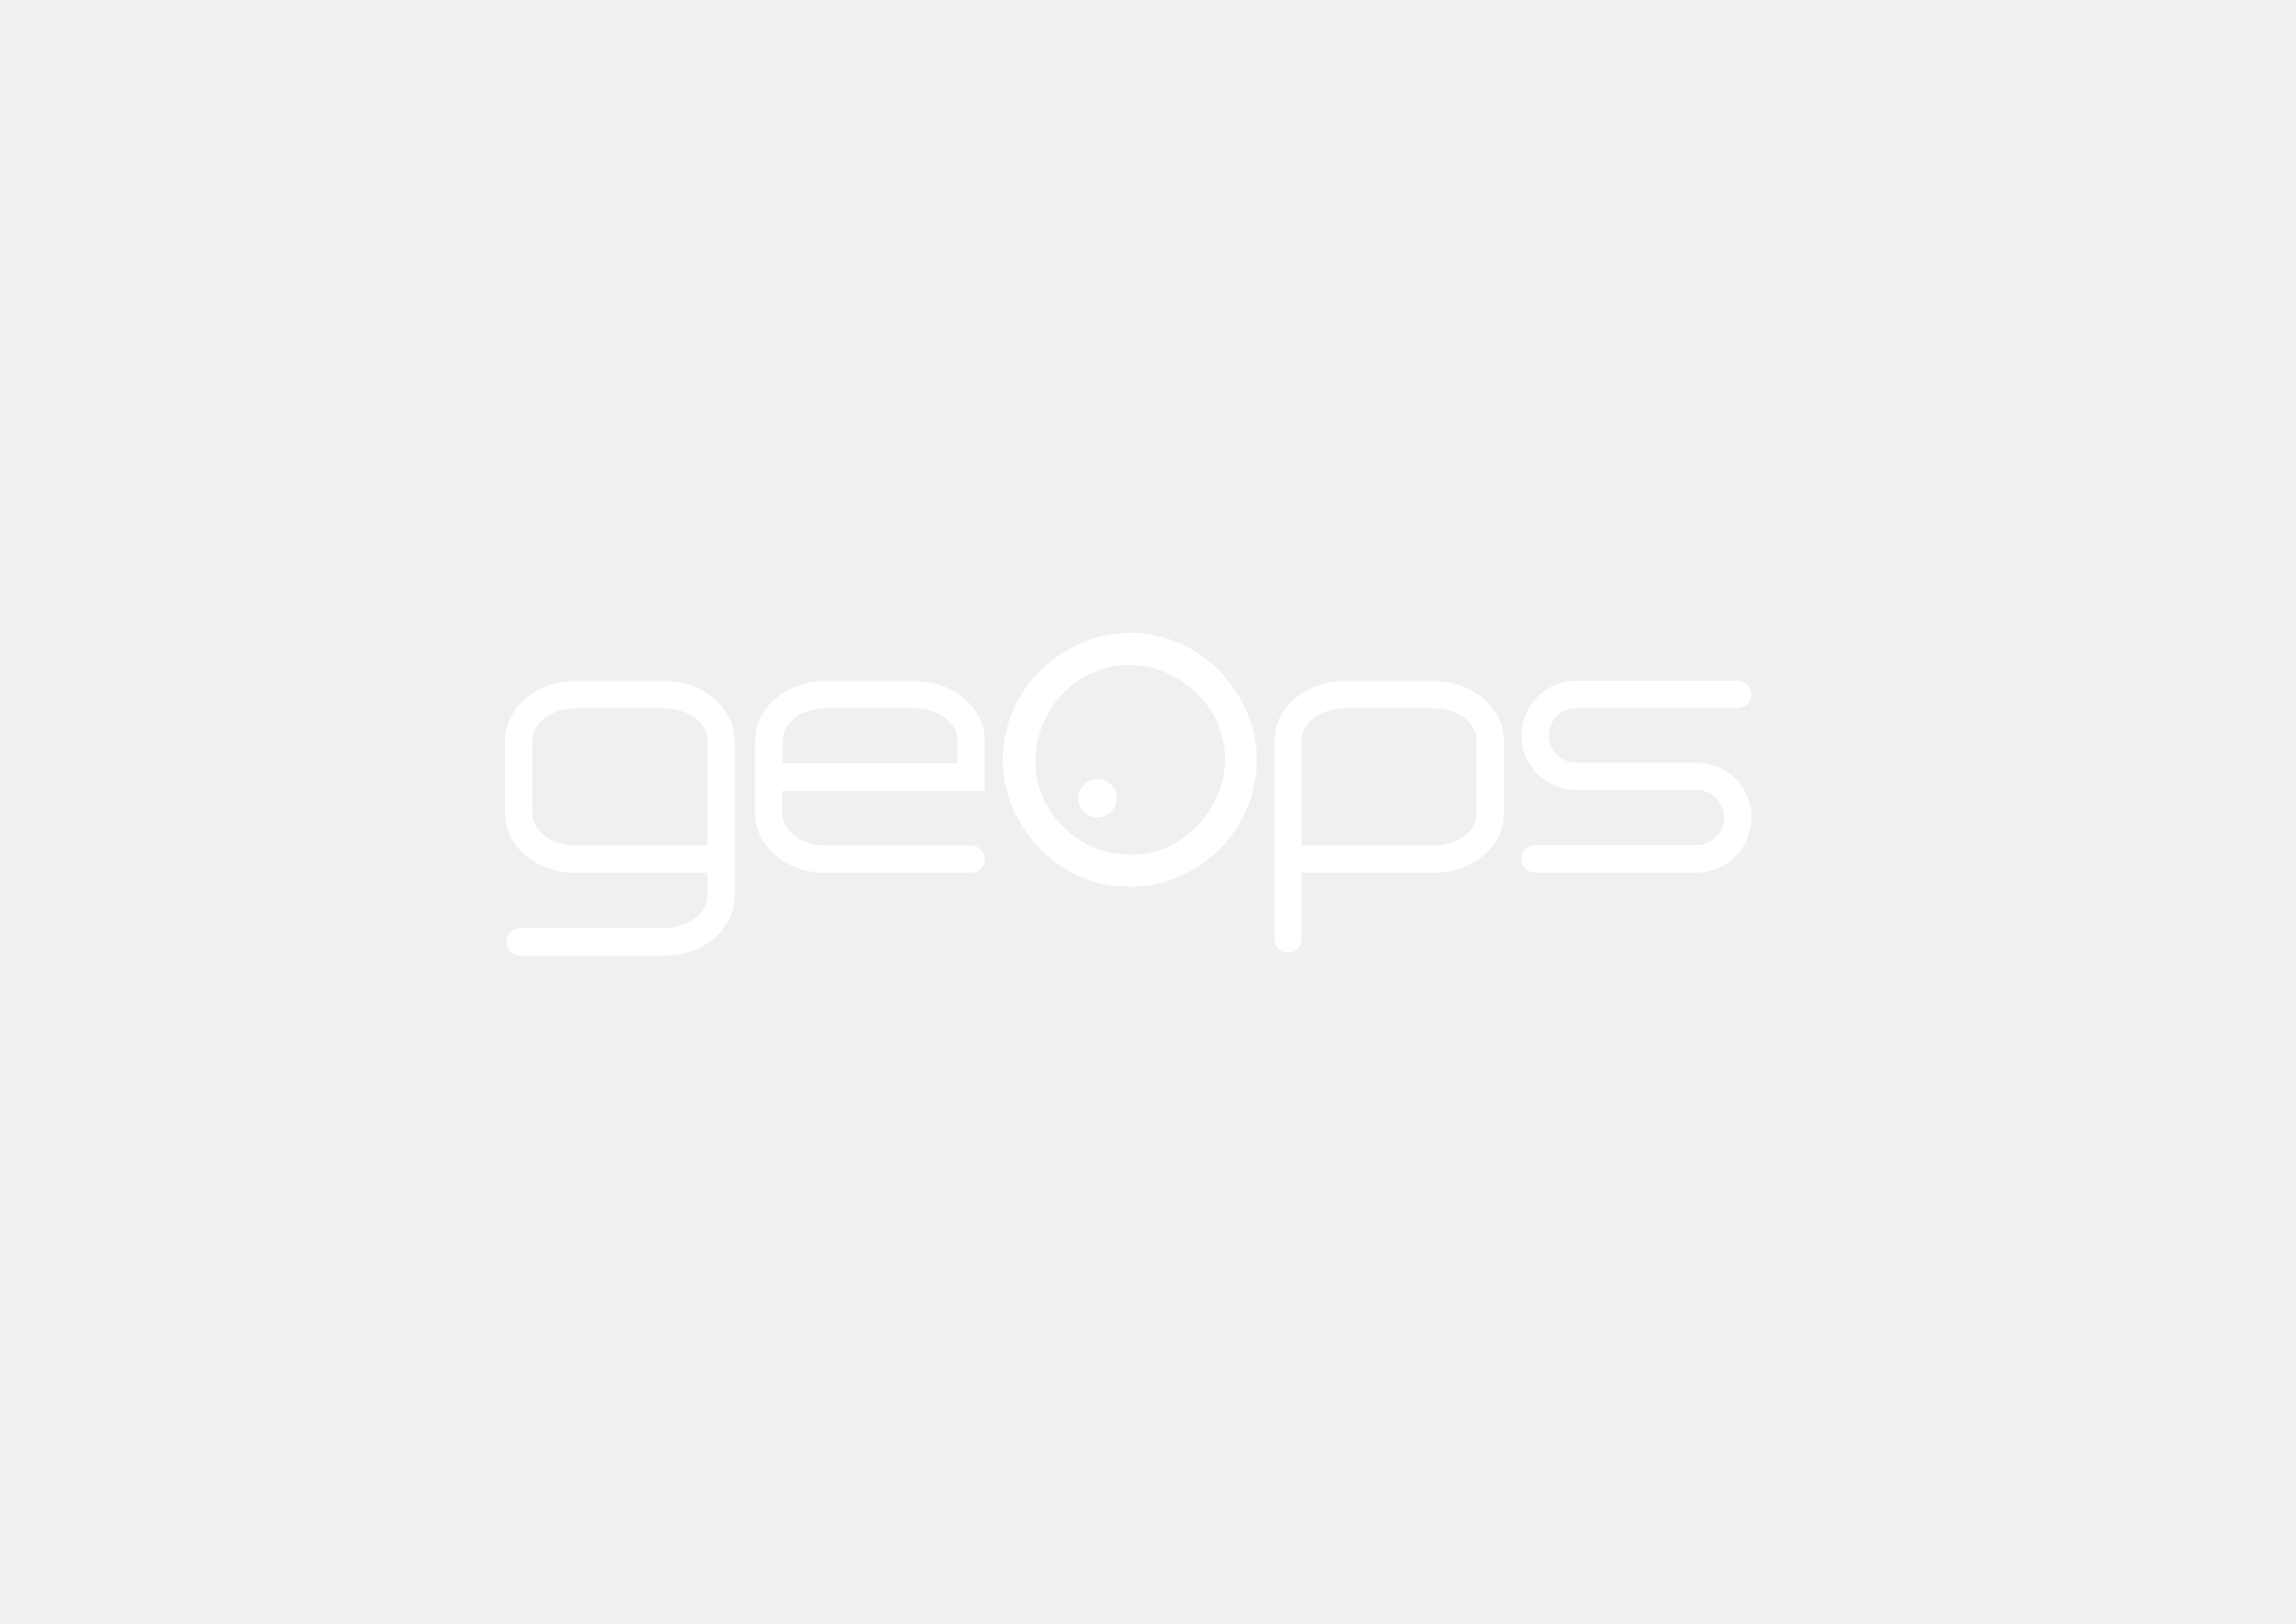
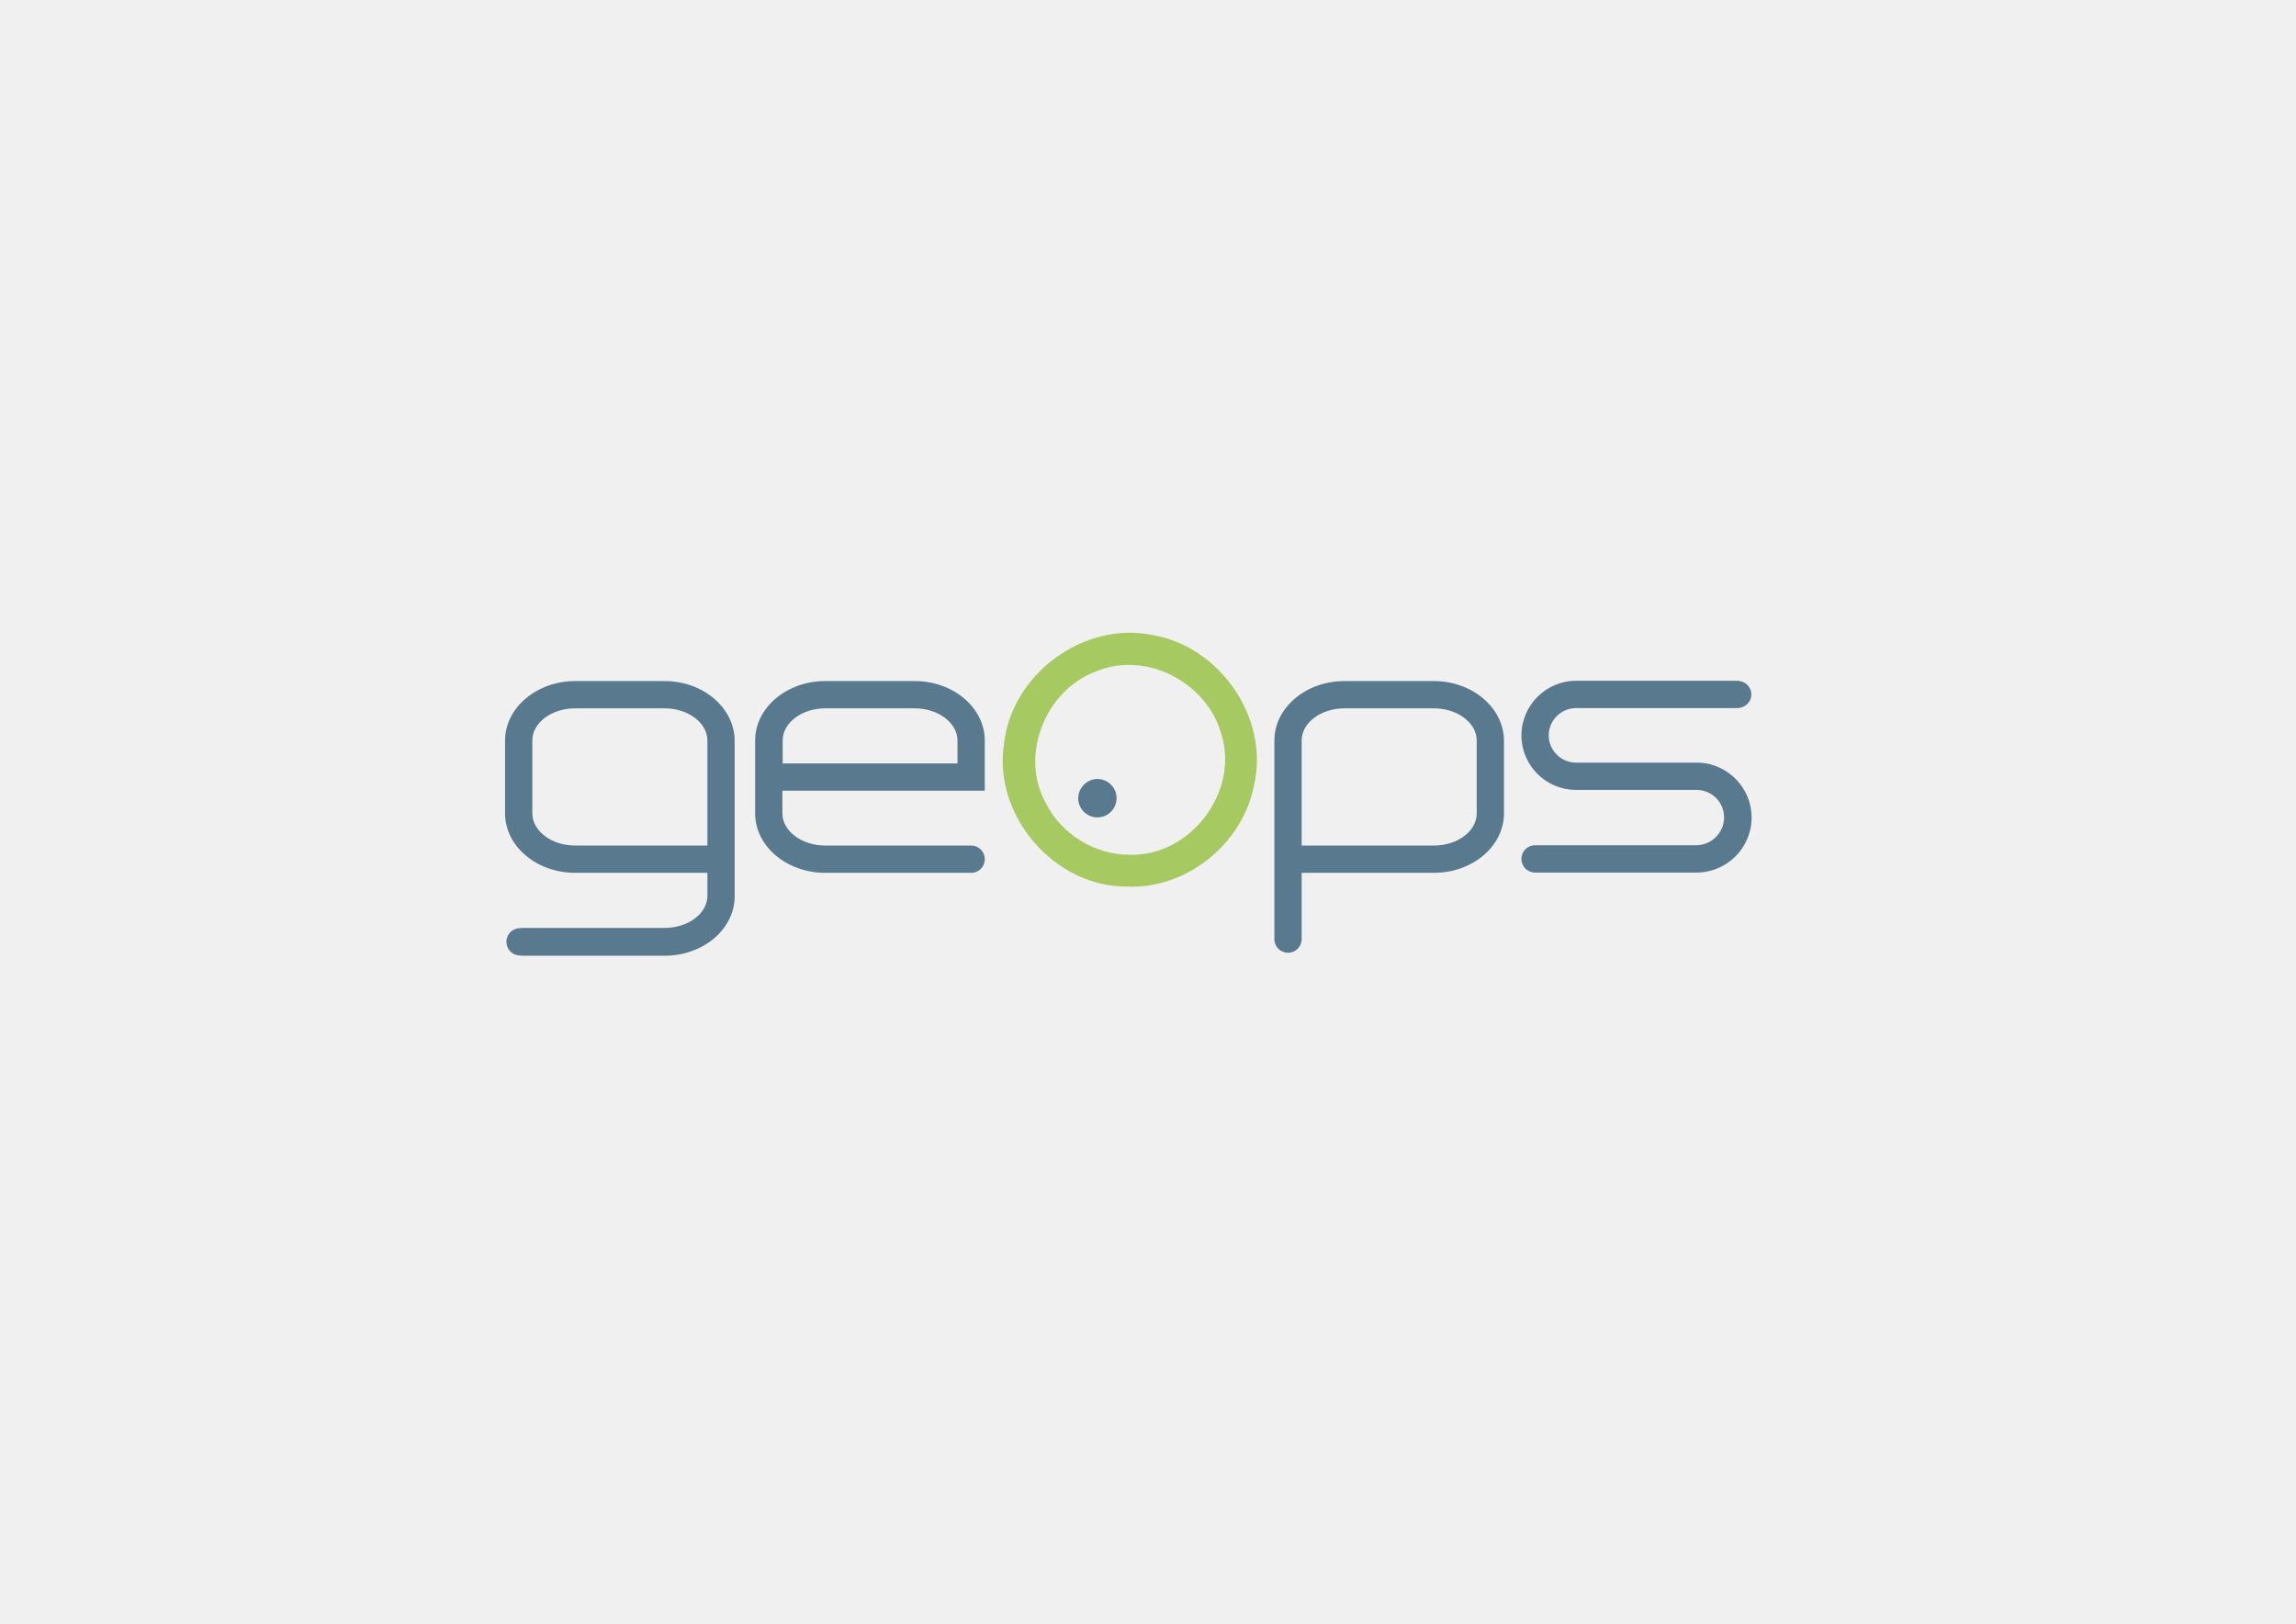
- <svg xmlns="http://www.w3.org/2000/svg" version="1.1" id="svg2" x="0px" y="0px" viewBox="0 0 1052.4 744.1" style="enable-background:new 0 0 1052.4 744.1;" xml:space="preserve">
-   <style type="text/css" id="style2">
- 	.st0{fill:#59798F;}
- 	.st1{fill:#A6CA61;}
- 	.st2{display:none;fill:none;stroke:#59798F;stroke-width:0.5;stroke-miterlimit:10;}
- 	.st3{enable-background:new    ;}
- 	.st4{fill:#61849C;}
- 	.st5{fill:none;stroke:#59798F;stroke-width:0.5;stroke-miterlimit:10;}
- 	.st6{display:none;fill:#59798F;stroke:#59798F;stroke-width:0.5;stroke-miterlimit:10;}
- </style>
-   <defs id="defs13" />
-   <path id="path37_1_" class="st0" d="  M503,357c4.8,0,8.8,3.9,8.8,8.8c0,4.8-3.9,8.8-8.8,8.8c-4.8,0-8.8-3.9-8.8-8.8C494.3,361,498.2,357,503,357" style="fill:#ffffff" />
-   <path id="path39_1_" class="st1" d="  M516.3,406.3c-33.1,0.1-61.2-32.6-56.1-65.4c3.4-31.8,36.4-56.3,67.9-49.9c30.9,5.1,53.9,38,46.7,68.9  C569.7,386.6,543.8,407.7,516.3,406.3z M518,391.7c27.4,0.8,49.8-28.4,42-54.6c-6.1-23.8-34.3-39.2-57.6-29.4  c-23.2,8.5-35.3,38.6-23,60.4C486.5,382.3,502,391.9,518,391.7z" style="fill:#ffffff" />
-   <g id="g11_1_" transform="matrix(1.25,0,0,-1.25,0,990)" style="display:inline">
-     <path id="path41_1_" class="st0" d="m 259.4,482 h -48.5 c -8.6,0 -15.7,5.3 -15.7,11.8 v 26.7 c 0,6.5 7,11.8 15.7,11.8 h 32.8 c 8.6,0 15.7,-5.3 15.7,-11.8 z m -15.7,60.3 h -32.8 c -14.1,0 -25.7,-9.8 -25.7,-21.8 v -26.7 c 0,-12 11.5,-21.8 25.7,-21.8 h 48.5 v -8.4 c 0,-6.5 -7,-11.8 -15.7,-11.8 h -49.5 -3.1 v -0.1 c -0.1,0 -0.3,0 -0.4,0 -2.8,0 -5,-2.2 -5,-5 0,-2.8 2.2,-5 5,-5 0.1,0 0.3,0 0.4,0 v -0.1 h 52.6 c 14.2,0 25.7,9.8 25.7,21.8 v 56.9 c 0,12.2 -11.6,22 -25.7,22" style="fill:#ffffff" />
-     <path id="path43_1_" class="st0" d="m 302.6,532.3 h 32.8 c 8.6,0 15.7,-5.3 15.7,-11.8 v -8.4 H 287 v 8.4 c 0,6.5 7,11.8 15.6,11.8 z m 58.5,-30.2 v 18.4 c 0,12 -11.5,21.8 -25.7,21.8 h -32.8 c -14.2,0 -25.7,-9.8 -25.7,-21.8 v -26.7 c 0,-12 11.5,-21.8 25.7,-21.8 h 53.5 v 0 c 2.8,0 5,2.2 5,5 0,2.8 -2.2,5 -5,5 h -53.5 c -8.6,0 -15.7,5.3 -15.7,11.8 v 8.3 h 74.2" style="fill:#ffffff" />
-     <path id="path45_1_" class="st0" d="m 477.3,520.5 c 0,6.5 7,11.8 15.7,11.8 h 32.8 c 8.6,0 15.7,-5.3 15.7,-11.8 v -26.7 c 0,-6.5 -7,-11.8 -15.7,-11.8 h -48.5 z m 48.5,21.8 H 493 c -14.2,0 -25.7,-9.8 -25.7,-21.8 v -72.8 c 0,-2.8 2.2,-5 5,-5 2.8,0 5,2.2 5,5 V 472 h 48.5 c 14.2,0 25.7,9.8 25.7,21.8 v 26.7 c -0.1,12 -11.6,21.8 -25.7,21.8" style="fill:#ffffff" />
-     <path id="path47_1_" class="st0" d="m 623.2,512.4 c -0.1,0 -0.2,0 -0.3,0 h -0.4 c -0.2,0 -0.3,0 -0.6,0 H 595 v 0 h -17.1 c -5.5,0 -10,4.5 -10,10 0,5.4 4.4,9.9 9.9,10 H 637 c 2.9,0 5.2,2.2 5.2,5 0,2.8 -2.3,5 -5.2,5 h -59.1 c -11,0 -20,-9 -20,-20 0,-11 8.9,-19.9 19.8,-20 h 26.4 v 0 h 18.3 c 5.5,-0.2 9.8,-4.6 9.8,-10.1 0,-5.6 -4.6,-10.2 -10.3,-10.2 v 0 h -59 c -2.8,0 -5,-2.2 -5,-5 0,-2.8 2.2,-5 5,-5 h 58.2 c 0.1,0 0.2,0 0.2,0 h 0.3 c 0.2,0 0.3,0 0.5,0 11.1,0 20.2,9 20.2,20.2 0,10.6 -8.4,19.5 -19.1,20.1" style="fill:#ffffff" />
+ <svg xmlns="http://www.w3.org/2000/svg" id="svg2" x="0" y="0" enable-background="new 0 0 1052.4 744.1" version="1.1" viewBox="0 0 1052.4 744.1" xml:space="preserve">
+   <style id="style2" type="text/css">.st0{fill:#59798f}.st1{fill:#a6ca61}</style>
+   <path id="path37_1_" fill="#fff" d="M503,357c4.8,0,8.8,3.9,8.8,8.8c0,4.8-3.9,8.8-8.8,8.8c-4.8,0-8.8-3.9-8.8-8.8C494.3,361,498.2,357,503,357" class="st0" />
+   <path id="path39_1_" fill="#fff" d="M516.3,406.3c-33.1,0.1-61.2-32.6-56.1-65.4c3.4-31.8,36.4-56.3,67.9-49.9c30.9,5.1,53.9,38,46.7,68.9 C569.7,386.6,543.8,407.7,516.3,406.3z M518,391.7c27.4,0.8,49.8-28.4,42-54.6c-6.1-23.8-34.3-39.2-57.6-29.4 c-23.2,8.5-35.3,38.6-23,60.4C486.5,382.3,502,391.9,518,391.7z" class="st1" />
+   <g id="g11_1_" display="inline" transform="matrix(1.25,0,0,-1.25,0,990)">
+     <path id="path41_1_" fill="#fff" d="m 259.4,482 h -48.5 c -8.6,0 -15.7,5.3 -15.7,11.8 v 26.7 c 0,6.5 7,11.8 15.7,11.8 h 32.8 c 8.6,0 15.7,-5.3 15.7,-11.8 z m -15.7,60.3 h -32.8 c -14.1,0 -25.7,-9.8 -25.7,-21.8 v -26.7 c 0,-12 11.5,-21.8 25.7,-21.8 h 48.5 v -8.4 c 0,-6.5 -7,-11.8 -15.7,-11.8 h -49.5 -3.1 v -0.1 c -0.1,0 -0.3,0 -0.4,0 -2.8,0 -5,-2.2 -5,-5 0,-2.8 2.2,-5 5,-5 0.1,0 0.3,0 0.4,0 v -0.1 h 52.6 c 14.2,0 25.7,9.8 25.7,21.8 v 56.9 c 0,12.2 -11.6,22 -25.7,22" class="st0" />
+     <path id="path43_1_" fill="#fff" d="m 302.6,532.3 h 32.8 c 8.6,0 15.7,-5.3 15.7,-11.8 v -8.4 H 287 v 8.4 c 0,6.5 7,11.8 15.6,11.8 z m 58.5,-30.2 v 18.4 c 0,12 -11.5,21.8 -25.7,21.8 h -32.8 c -14.2,0 -25.7,-9.8 -25.7,-21.8 v -26.7 c 0,-12 11.5,-21.8 25.7,-21.8 h 53.5 v 0 c 2.8,0 5,2.2 5,5 0,2.8 -2.2,5 -5,5 h -53.5 c -8.6,0 -15.7,5.3 -15.7,11.8 v 8.3 h 74.2" class="st0" />
+     <path id="path45_1_" fill="#fff" d="m 477.3,520.5 c 0,6.5 7,11.8 15.7,11.8 h 32.8 c 8.6,0 15.7,-5.3 15.7,-11.8 v -26.7 c 0,-6.5 -7,-11.8 -15.7,-11.8 h -48.5 z m 48.5,21.8 H 493 c -14.2,0 -25.7,-9.8 -25.7,-21.8 v -72.8 c 0,-2.8 2.2,-5 5,-5 2.8,0 5,2.2 5,5 V 472 h 48.5 c 14.2,0 25.7,9.8 25.7,21.8 v 26.7 c -0.1,12 -11.6,21.8 -25.7,21.8" class="st0" />
+     <path id="path47_1_" fill="#fff" d="m 623.2,512.4 c -0.1,0 -0.2,0 -0.3,0 h -0.4 c -0.2,0 -0.3,0 -0.6,0 H 595 v 0 h -17.1 c -5.5,0 -10,4.5 -10,10 0,5.4 4.4,9.9 9.9,10 H 637 c 2.9,0 5.2,2.2 5.2,5 0,2.8 -2.3,5 -5.2,5 h -59.1 c -11,0 -20,-9 -20,-20 0,-11 8.9,-19.9 19.8,-20 h 26.4 v 0 h 18.3 c 5.5,-0.2 9.8,-4.6 9.8,-10.1 0,-5.6 -4.6,-10.2 -10.3,-10.2 v 0 h -59 c -2.8,0 -5,-2.2 -5,-5 0,-2.8 2.2,-5 5,-5 h 58.2 c 0.1,0 0.2,0 0.2,0 h 0.3 c 0.2,0 0.3,0 0.5,0 11.1,0 20.2,9 20.2,20.2 0,10.6 -8.4,19.5 -19.1,20.1" class="st0" />
  </g>
-   <g id="layer2" style="display:inline" />
</svg>
